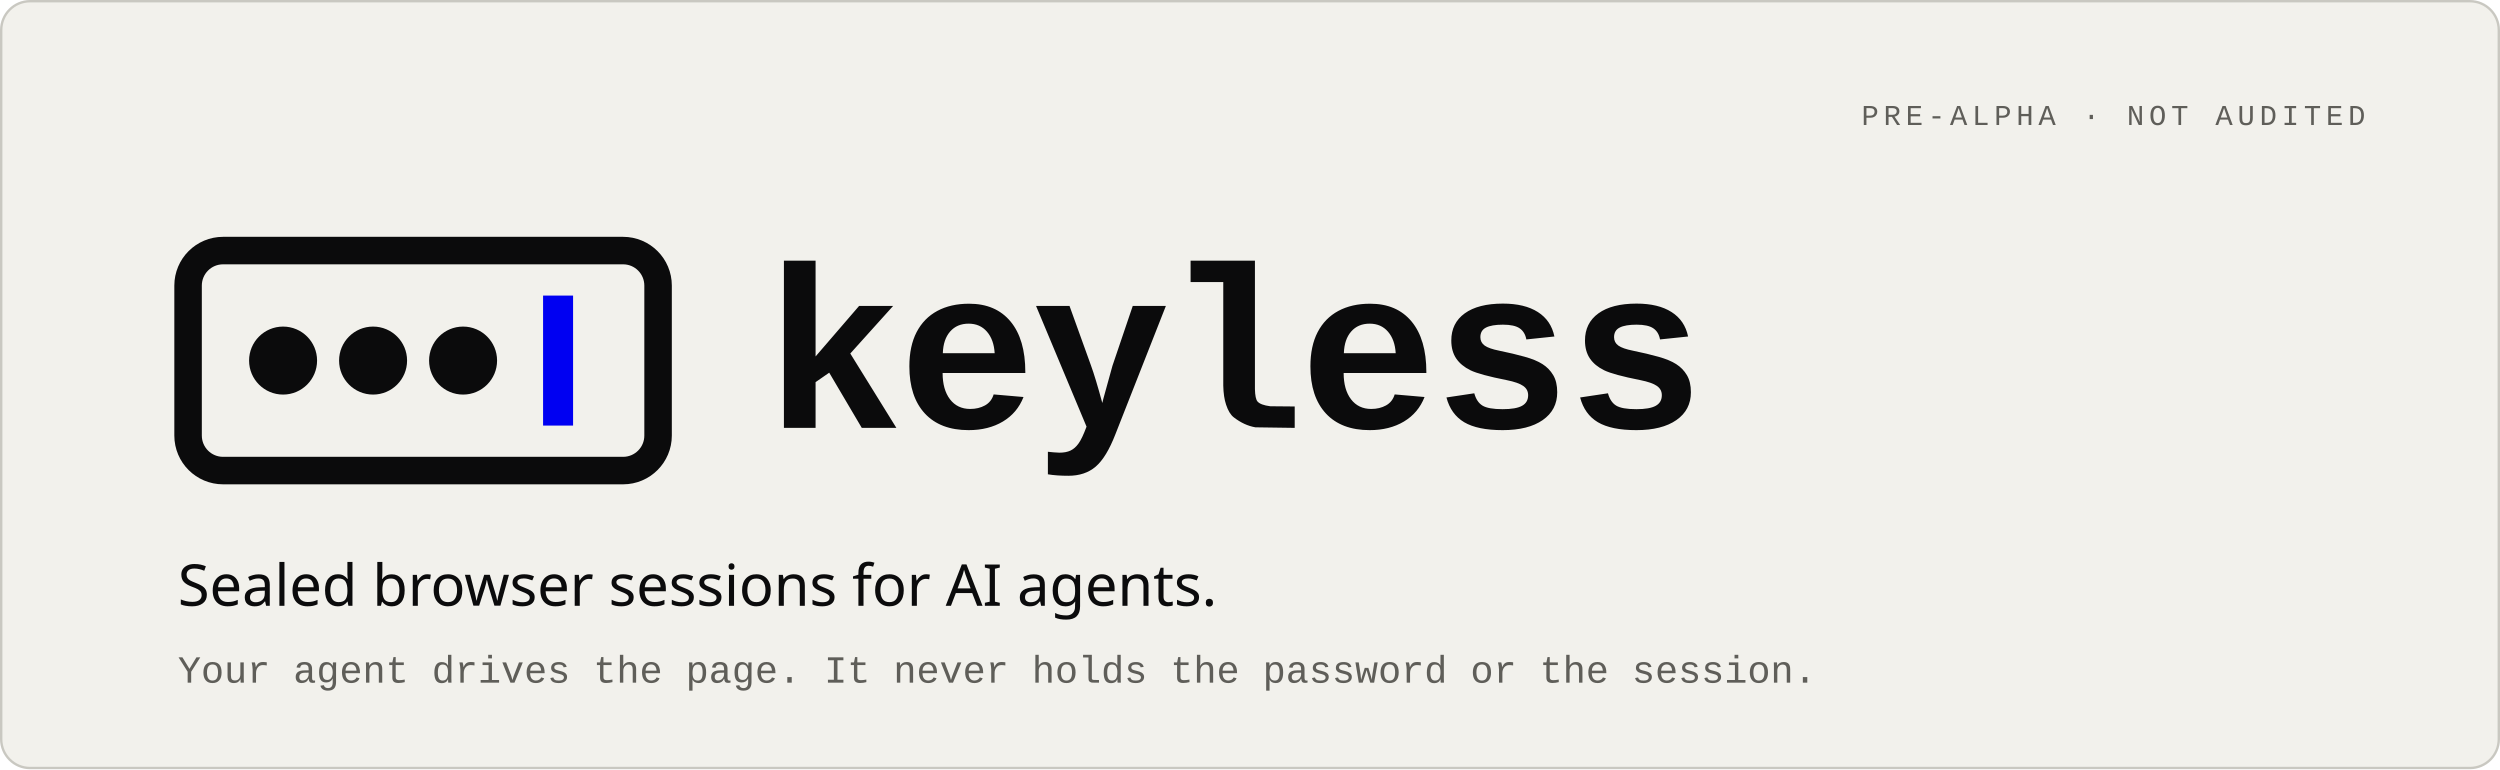
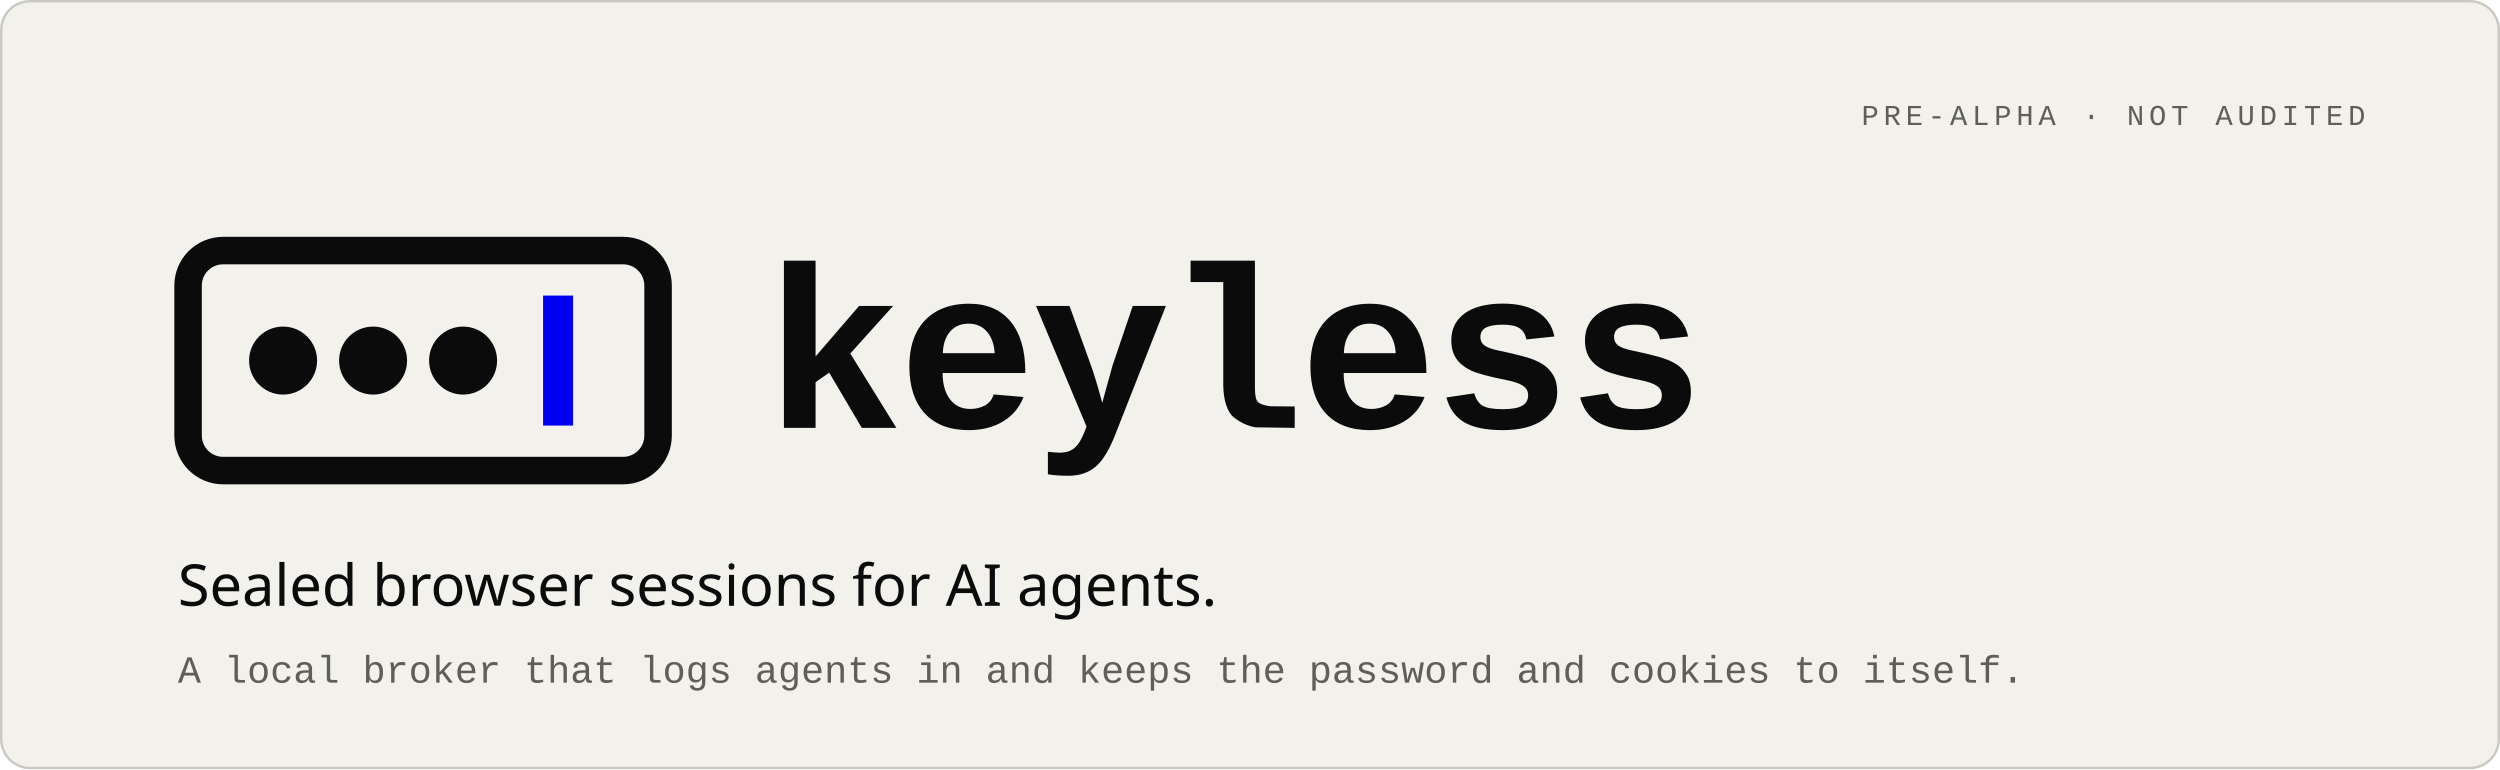
<svg xmlns="http://www.w3.org/2000/svg" viewBox="0 0 1040 320" width="1040" role="img" aria-label="keyless: sealed browser sessions for AI agents">
  <rect x="0.5" y="0.5" width="1039" height="319" rx="12" fill="#f2f1ec" stroke="#c9c8c1" />
  <text x="984" y="52" font-family="'JetBrains Mono', ui-monospace, SFMono-Regular, 'SF Mono', Menlo, Consolas, 'Liberation Mono', monospace" font-size="12" letter-spacing="2" fill="#5f5e59" text-anchor="end">PRE-ALPHA · NOT AUDITED</text>
  <g transform="translate(72 98) scale(2.08)">
    <rect x="3" y="3" width="94" height="44" rx="7" fill="none" stroke="#0b0b0c" stroke-width="5.5" />
    <circle cx="22" cy="25" r="6.8" fill="#0b0b0c" />
    <circle cx="40" cy="25" r="6.8" fill="#0b0b0c" />
    <circle cx="58" cy="25" r="6.8" fill="#0b0b0c" />
    <rect x="74" y="12" width="6" height="26" fill="#0000f2" />
  </g>
  <text x="318" y="178" font-family="'JetBrains Mono', ui-monospace, SFMono-Regular, 'SF Mono', Menlo, Consolas, 'Liberation Mono', monospace" font-size="96" font-weight="700" letter-spacing="-2" fill="#0b0b0c">keyless</text>
  <text x="74" y="252" font-family="'IBM Plex Sans', -apple-system, BlinkMacSystemFont, 'Segoe UI', 'Noto Sans', Helvetica, Arial, sans-serif" font-size="24" font-weight="500" fill="#0b0b0c">Sealed browser sessions for AI agents.</text>
-   <text x="74" y="284" font-family="'JetBrains Mono', ui-monospace, SFMono-Regular, 'SF Mono', Menlo, Consolas, 'Liberation Mono', monospace" font-size="16" fill="#5f5e59">Your agent drives the page. It never holds the password or the session.</text>
+   <text x="74" y="284" font-family="'JetBrains Mono', ui-monospace, SFMono-Regular, 'SF Mono', Menlo, Consolas, 'Liberation Mono', monospace" font-size="16" fill="#5f5e59">A local broker that logs agents in and keeps the password and cookies to itself.</text>
</svg>
